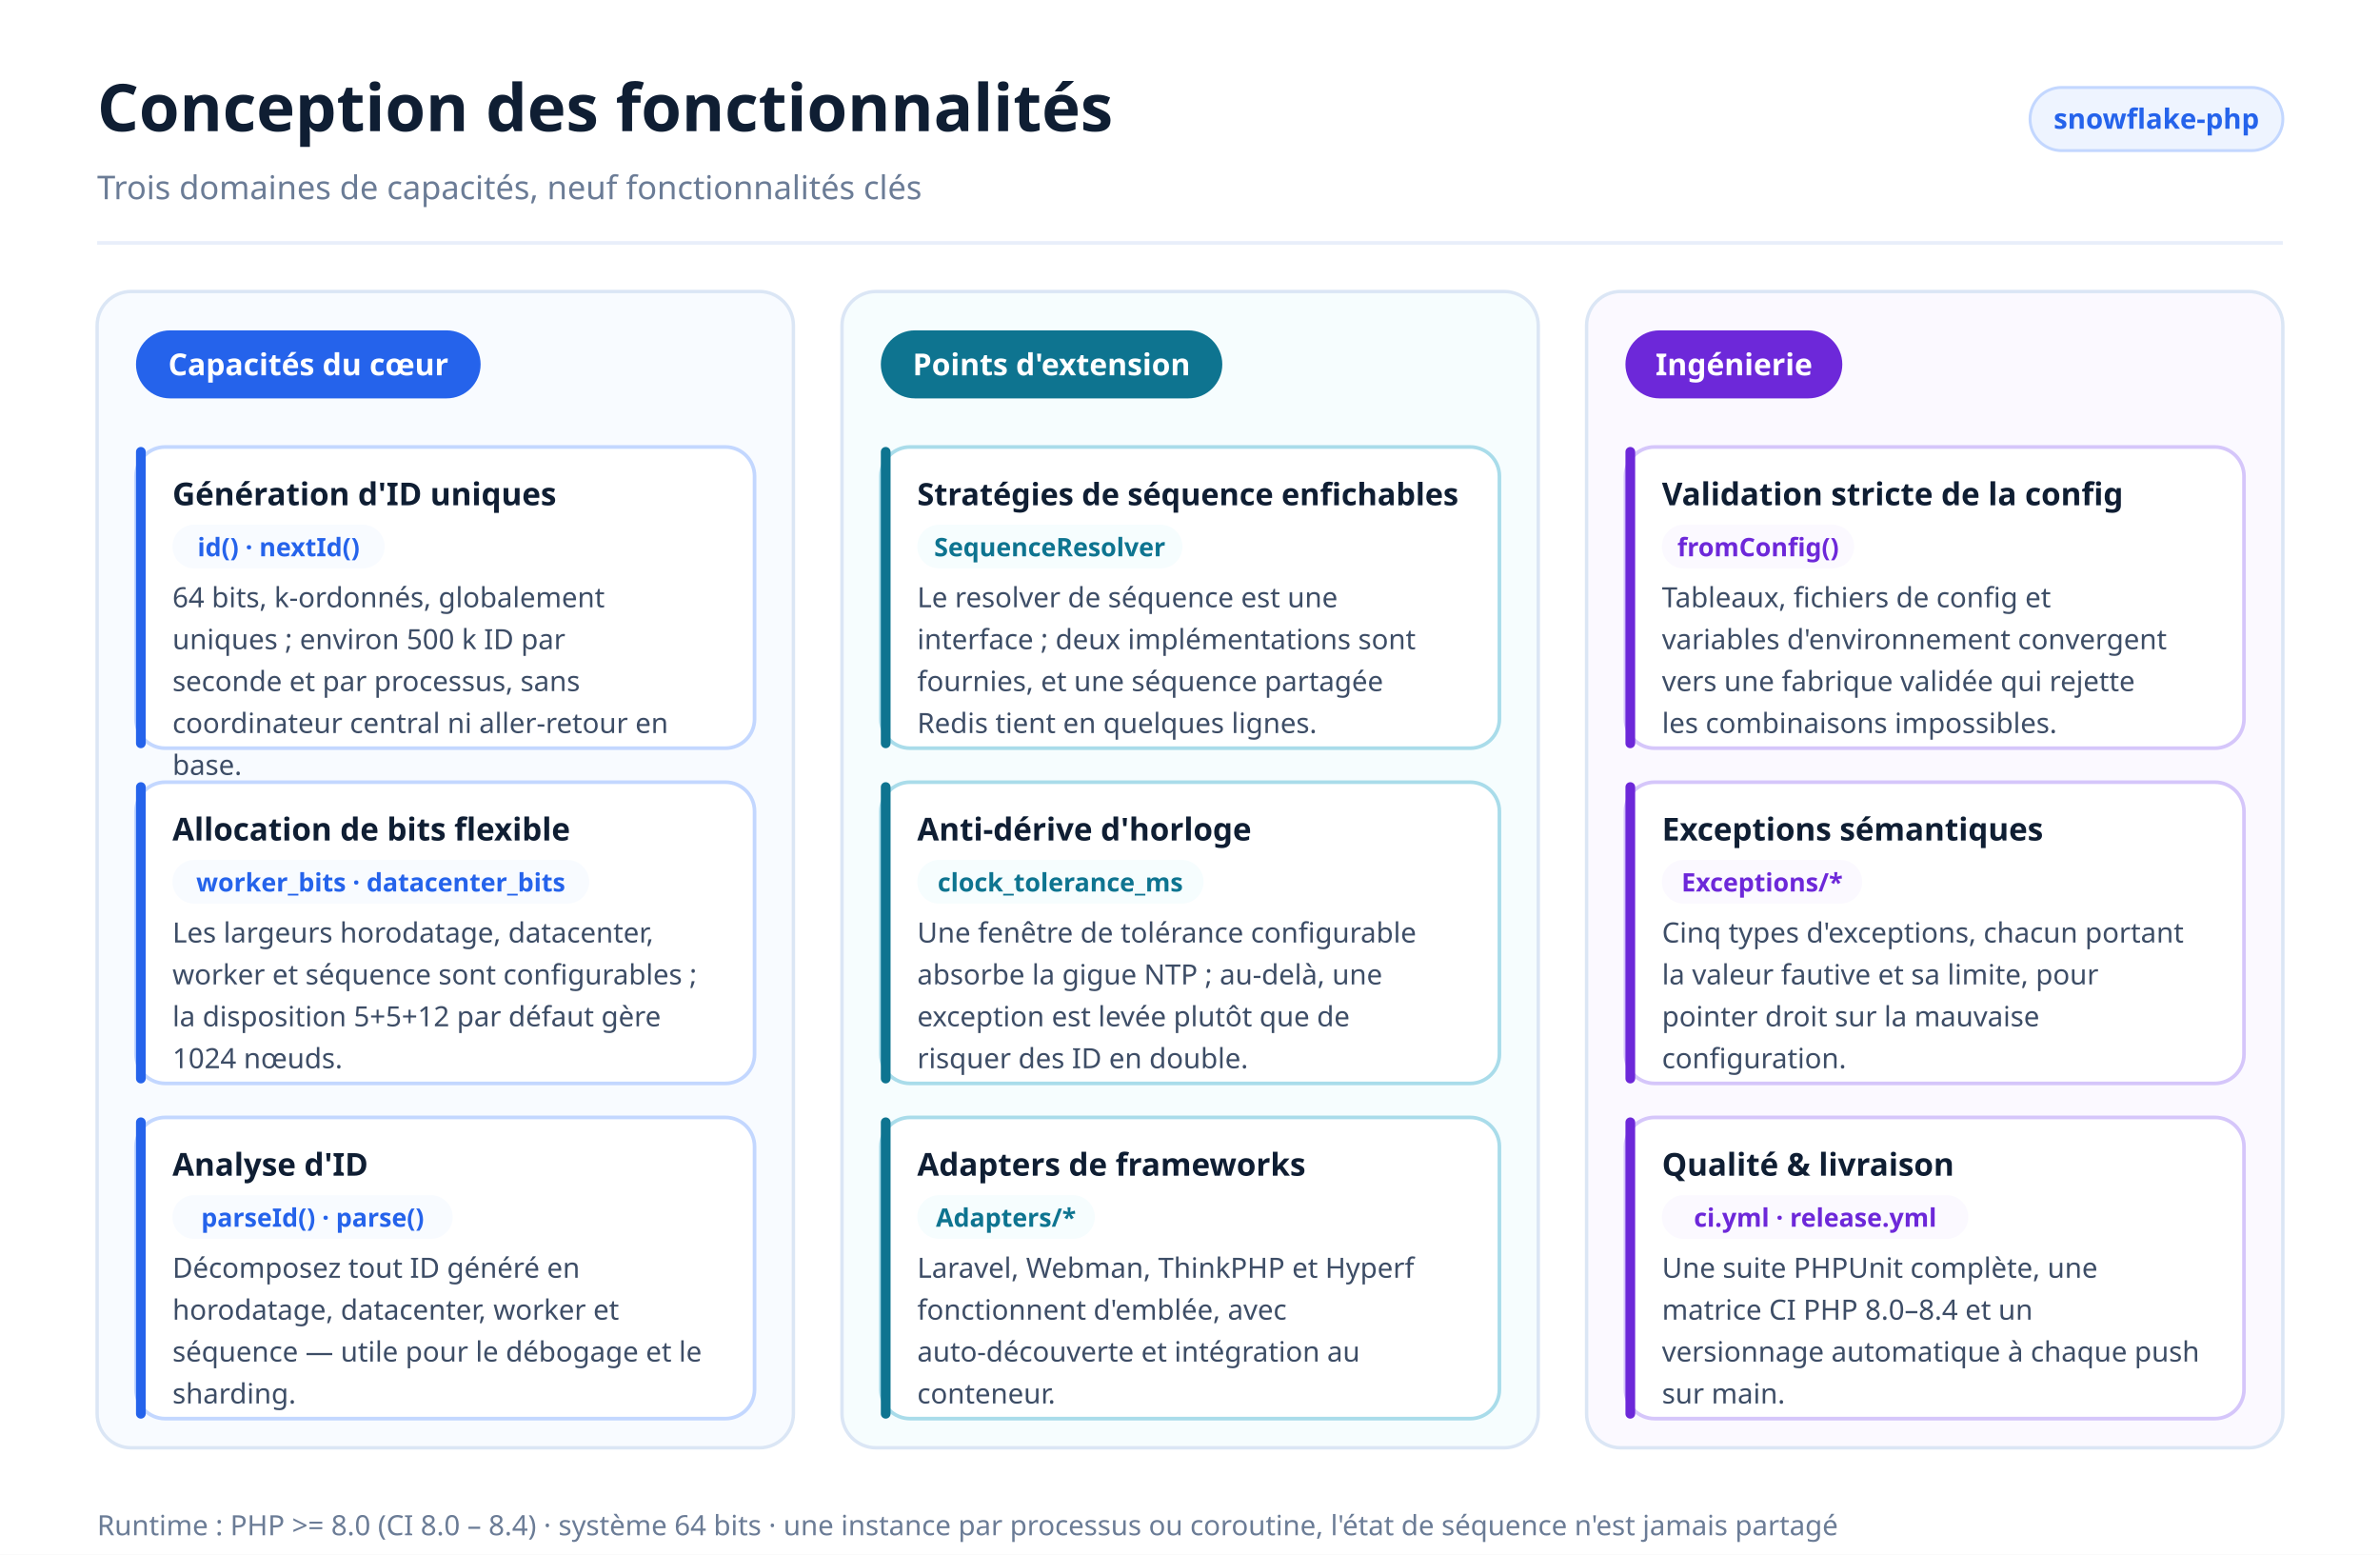
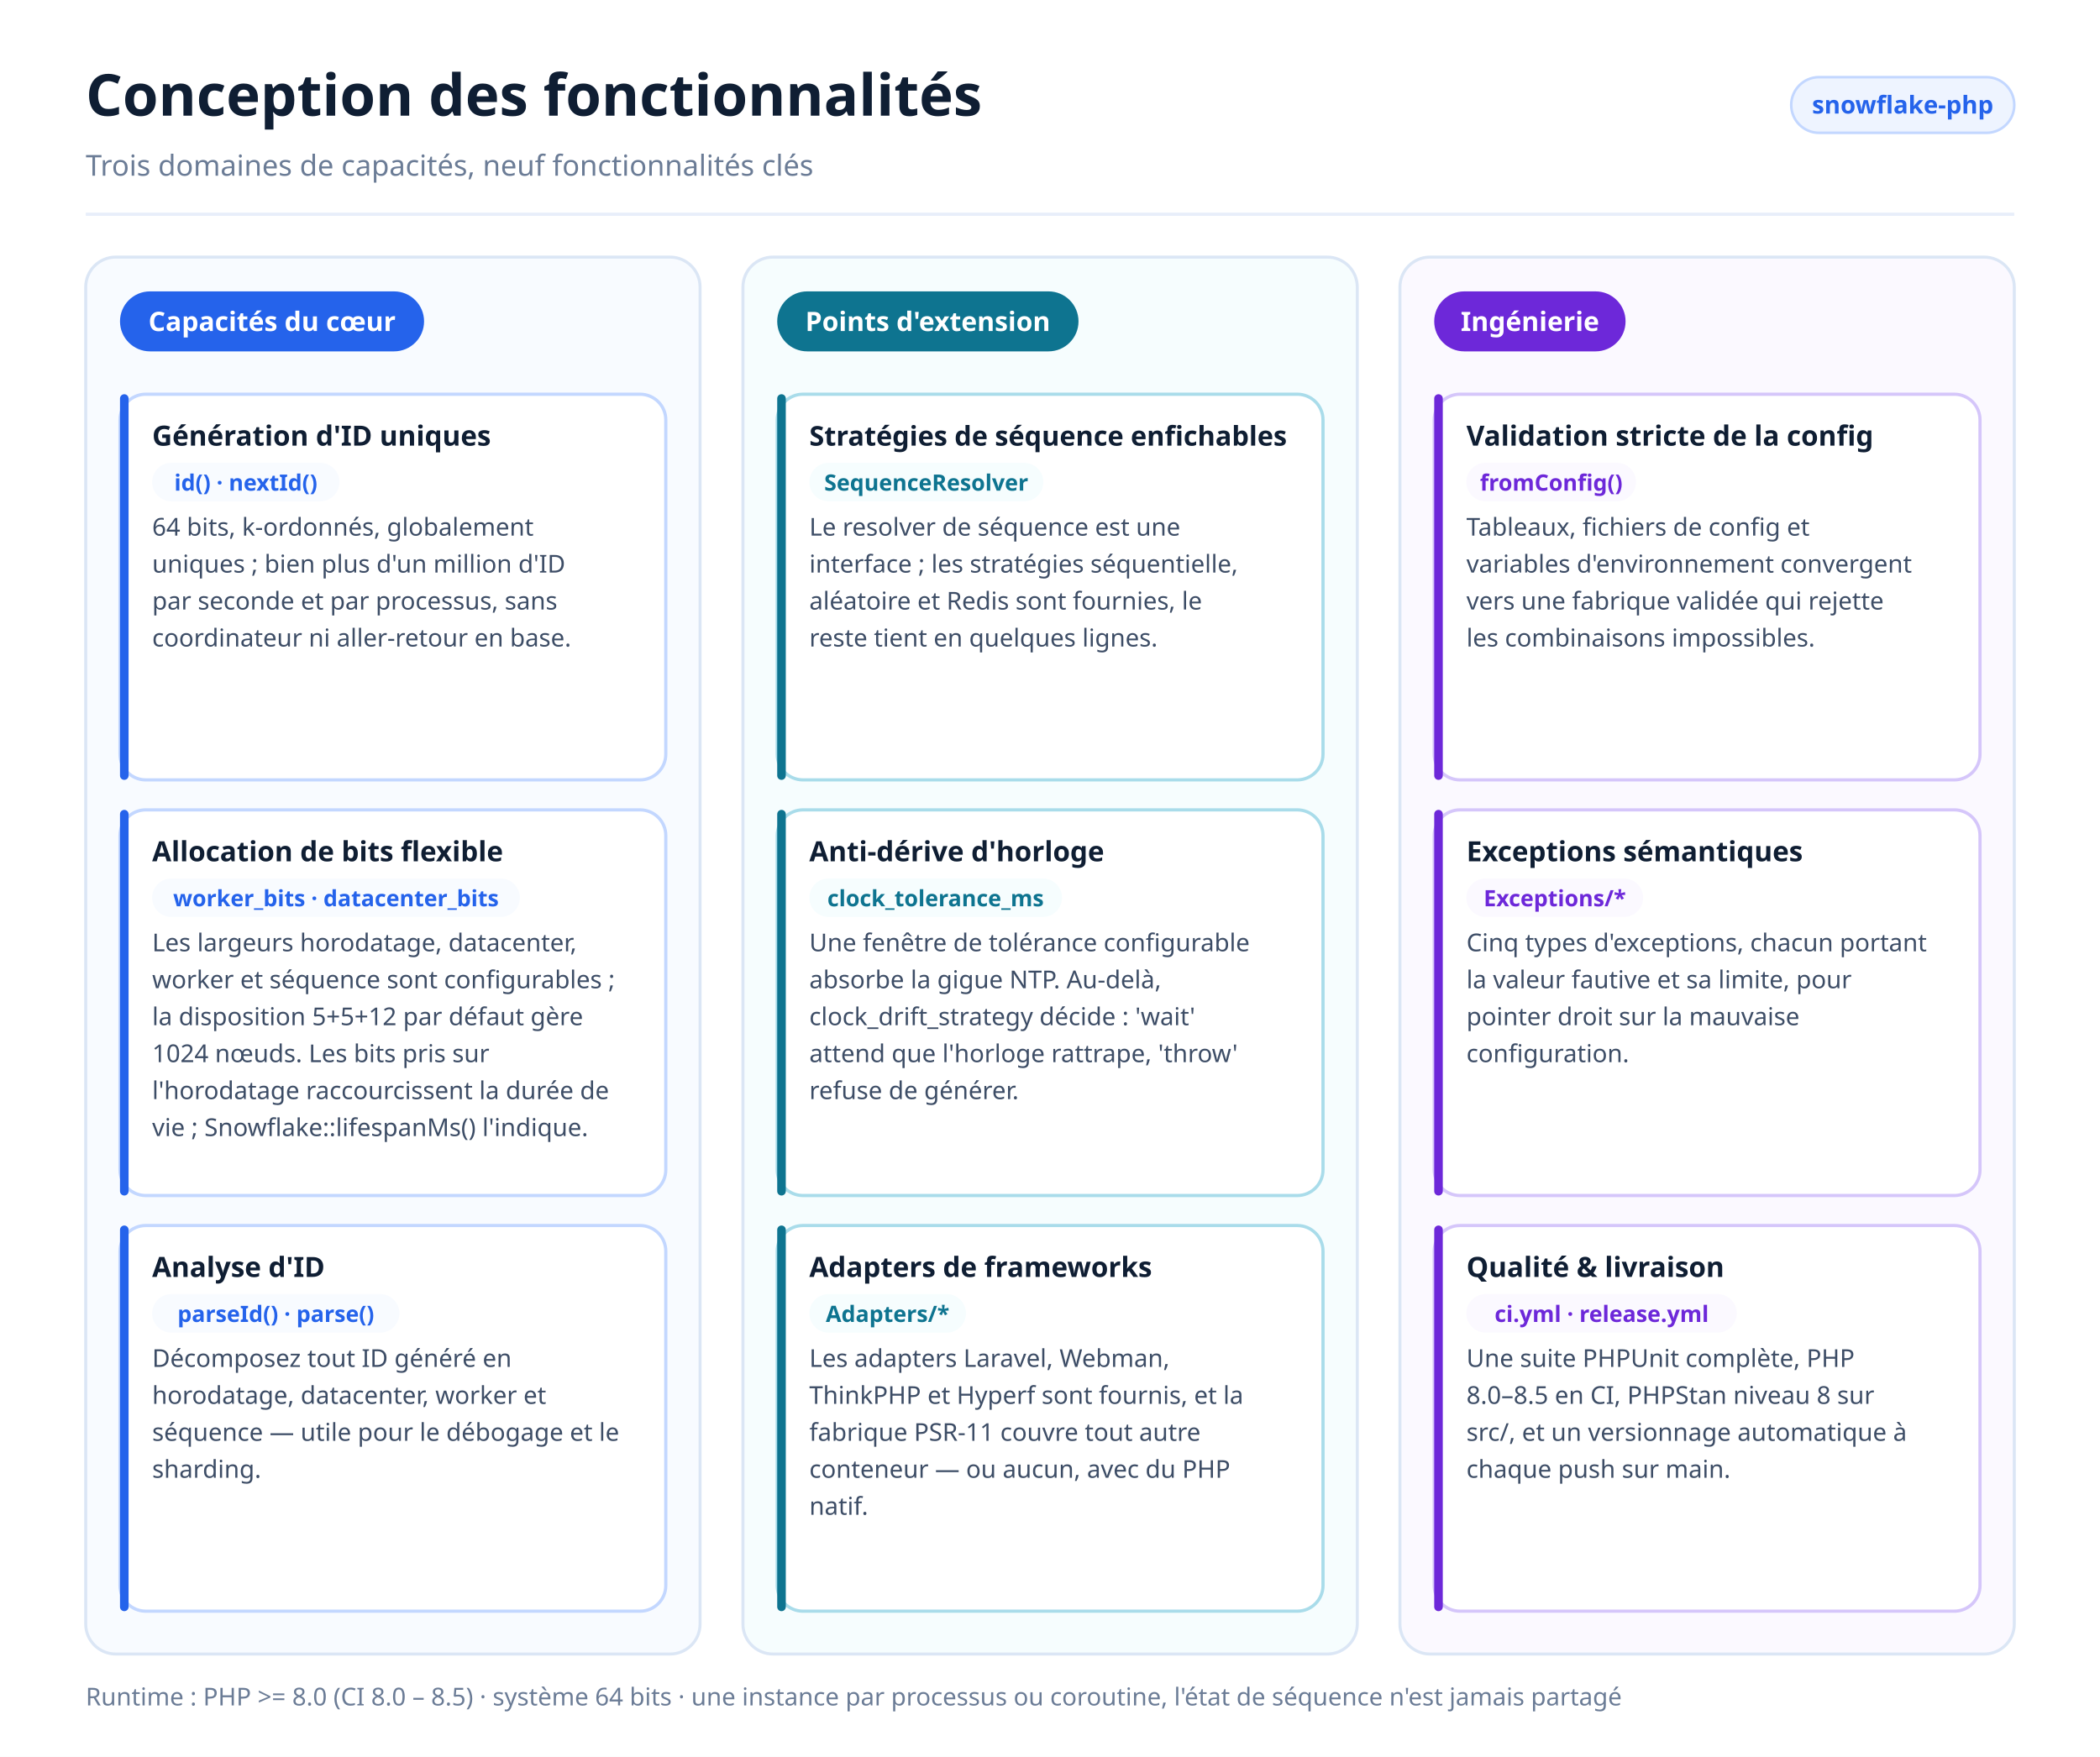
- <svg xmlns="http://www.w3.org/2000/svg" viewBox="0 0 980 640" width="980" height="640" role="img" font-family="-apple-system, BlinkMacSystemFont, 'Segoe UI', 'Noto Sans', 'PingFang SC', 'Hiragino Sans', 'Yu Gothic', 'Malgun Gothic', Roboto, 'Noto Sans CJK SC', 'Source Han Sans SC', 'Microsoft YaHei', 'Kohinoor Devanagari', 'Devanagari Sangam MN', 'Nirmala UI', 'Noto Sans Devanagari', 'Bangla MN', 'Bangla Sangam MN', 'Noto Sans Bengali', 'Geeza Pro', 'Noto Sans Arabic', Arial, sans-serif">
+ <svg xmlns="http://www.w3.org/2000/svg" viewBox="0 0 980 820" width="980" height="820" role="img" font-family="-apple-system, BlinkMacSystemFont, 'Segoe UI', 'Noto Sans', 'PingFang SC', 'Hiragino Sans', 'Yu Gothic', 'Malgun Gothic', Roboto, 'Noto Sans CJK SC', 'Source Han Sans SC', 'Microsoft YaHei', 'Kohinoor Devanagari', 'Devanagari Sangam MN', 'Nirmala UI', 'Noto Sans Devanagari', 'Bangla MN', 'Bangla Sangam MN', 'Noto Sans Bengali', 'Geeza Pro', 'Noto Sans Arabic', Arial, sans-serif">
  <defs>
</defs>
-   <rect width="980" height="640" fill="#ffffff" />
+   <rect width="980" height="820" fill="#ffffff" />
  <text x="40" y="54" font-size="27.0" fill="#0f1e33" font-weight="700">Conception des fonctionnalités</text>
  <text x="40" y="82" font-size="13.5" fill="#6b7c96" font-weight="400">Trois domaines de capacités, neuf fonctionnalités clés</text>
  <line x1="40.0" y1="100.0" x2="940.0" y2="100.0" stroke="#e8eefa" stroke-width="1.5" stroke-linecap="butt" />
  <rect x="835.9" y="36.0" width="104.1" height="26.0" rx="13" fill="#eef4ff" stroke="#c3d7ff" stroke-width="1.2" />
  <text x="887.937" y="53" font-size="11.5" fill="#2563eb" font-weight="600" text-anchor="middle">snowflake-php</text>
-   <rect x="40.0" y="120.0" width="286.7" height="476.0" rx="14" fill="#f8fbff" stroke="#dbe6f5" stroke-width="1.4" />
+   <rect x="40.0" y="120.0" width="286.7" height="652.0" rx="14" fill="#f8fbff" stroke="#dbe6f5" stroke-width="1.4" />
  <rect x="56.0" y="136.0" width="141.9" height="28.0" rx="14.0" fill="#2563eb" />
  <text x="126.963" y="154.5" font-size="12.5" fill="#fff" font-weight="600" text-anchor="middle">Capacités du cœur</text>
-   <rect x="56.0" y="184.0" width="254.7" height="124.0" rx="12" fill="#ffffff" stroke="#c3d7ff" stroke-width="1.5" />
-   <rect x="56.0" y="184.0" width="4.0" height="124.0" rx="2" fill="#2563eb" />
+   <rect x="56.0" y="184.0" width="254.7" height="180.0" rx="12" fill="#ffffff" stroke="#c3d7ff" stroke-width="1.5" />
+   <rect x="56.0" y="184.0" width="4.0" height="180.0" rx="2" fill="#2563eb" />
  <text x="71.0" y="208" font-size="13.0" fill="#0f1e33" font-weight="700">Génération d'ID uniques</text>
  <rect x="71.0" y="216.0" width="87.4" height="18.0" rx="9" fill="#f8fbff" />
  <text x="114.721" y="229" font-size="10.5" fill="#2563eb" font-weight="600" text-anchor="middle">id() · nextId()</text>
  <text x="71.0" y="250.0" font-size="11.5" fill="#3d4d66" font-weight="400">64 bits, k-ordonnés, globalement</text>
-   <text x="71.0" y="267.25" font-size="11.5" fill="#3d4d66" font-weight="400">uniques ; environ 500 k ID par</text>
-   <text x="71.0" y="284.5" font-size="11.5" fill="#3d4d66" font-weight="400">seconde et par processus, sans</text>
-   <text x="71.0" y="301.75" font-size="11.5" fill="#3d4d66" font-weight="400">coordinateur central ni aller-retour en</text>
-   <text x="71.0" y="319.0" font-size="11.5" fill="#3d4d66" font-weight="400">base.</text>
-   <rect x="56.0" y="322.0" width="254.7" height="124.0" rx="12" fill="#ffffff" stroke="#c3d7ff" stroke-width="1.5" />
-   <rect x="56.0" y="322.0" width="4.0" height="124.0" rx="2" fill="#2563eb" />
-   <text x="71.0" y="346" font-size="13.0" fill="#0f1e33" font-weight="700">Allocation de bits flexible</text>
-   <rect x="71.0" y="354.0" width="171.6" height="18.0" rx="9" fill="#f8fbff" />
-   <text x="156.781" y="367" font-size="10.5" fill="#2563eb" font-weight="600" text-anchor="middle">worker_bits · datacenter_bits</text>
-   <text x="71.0" y="388.0" font-size="11.5" fill="#3d4d66" font-weight="400">Les largeurs horodatage, datacenter,</text>
-   <text x="71.0" y="405.25" font-size="11.5" fill="#3d4d66" font-weight="400">worker et séquence sont configurables ;</text>
-   <text x="71.0" y="422.5" font-size="11.5" fill="#3d4d66" font-weight="400">la disposition 5+5+12 par défaut gère</text>
-   <text x="71.0" y="439.75" font-size="11.5" fill="#3d4d66" font-weight="400">1024 nœuds.</text>
-   <rect x="56.0" y="460.0" width="254.7" height="124.0" rx="12" fill="#ffffff" stroke="#c3d7ff" stroke-width="1.5" />
-   <rect x="56.0" y="460.0" width="4.0" height="124.0" rx="2" fill="#2563eb" />
-   <text x="71.0" y="484" font-size="13.0" fill="#0f1e33" font-weight="700">Analyse d'ID</text>
-   <rect x="71.0" y="492.0" width="115.4" height="18.0" rx="9" fill="#f8fbff" />
-   <text x="128.723" y="505" font-size="10.5" fill="#2563eb" font-weight="600" text-anchor="middle">parseId() · parse()</text>
-   <text x="71.0" y="526.0" font-size="11.5" fill="#3d4d66" font-weight="400">Décomposez tout ID généré en</text>
-   <text x="71.0" y="543.25" font-size="11.5" fill="#3d4d66" font-weight="400">horodatage, datacenter, worker et</text>
-   <text x="71.0" y="560.5" font-size="11.5" fill="#3d4d66" font-weight="400">séquence — utile pour le débogage et le</text>
-   <text x="71.0" y="577.75" font-size="11.5" fill="#3d4d66" font-weight="400">sharding.</text>
-   <rect x="346.7" y="120.0" width="286.7" height="476.0" rx="14" fill="#f6fdfe" stroke="#dbe6f5" stroke-width="1.4" />
+   <text x="71.0" y="267.25" font-size="11.5" fill="#3d4d66" font-weight="400">uniques ; bien plus d'un million d'ID</text>
+   <text x="71.0" y="284.5" font-size="11.5" fill="#3d4d66" font-weight="400">par seconde et par processus, sans</text>
+   <text x="71.0" y="301.75" font-size="11.5" fill="#3d4d66" font-weight="400">coordinateur ni aller-retour en base.</text>
+   <rect x="56.0" y="378.0" width="254.7" height="180.0" rx="12" fill="#ffffff" stroke="#c3d7ff" stroke-width="1.5" />
+   <rect x="56.0" y="378.0" width="4.0" height="180.0" rx="2" fill="#2563eb" />
+   <text x="71.0" y="402" font-size="13.0" fill="#0f1e33" font-weight="700">Allocation de bits flexible</text>
+   <rect x="71.0" y="410.0" width="171.6" height="18.0" rx="9" fill="#f8fbff" />
+   <text x="156.781" y="423" font-size="10.5" fill="#2563eb" font-weight="600" text-anchor="middle">worker_bits · datacenter_bits</text>
+   <text x="71.0" y="444.0" font-size="11.5" fill="#3d4d66" font-weight="400">Les largeurs horodatage, datacenter,</text>
+   <text x="71.0" y="461.25" font-size="11.5" fill="#3d4d66" font-weight="400">worker et séquence sont configurables ;</text>
+   <text x="71.0" y="478.5" font-size="11.5" fill="#3d4d66" font-weight="400">la disposition 5+5+12 par défaut gère</text>
+   <text x="71.0" y="495.75" font-size="11.5" fill="#3d4d66" font-weight="400">1024 nœuds. Les bits pris sur</text>
+   <text x="71.0" y="513.0" font-size="11.5" fill="#3d4d66" font-weight="400">l'horodatage raccourcissent la durée de</text>
+   <text x="71.0" y="530.25" font-size="11.5" fill="#3d4d66" font-weight="400">vie ; Snowflake::lifespanMs() l'indique.</text>
+   <rect x="56.0" y="572.0" width="254.7" height="180.0" rx="12" fill="#ffffff" stroke="#c3d7ff" stroke-width="1.5" />
+   <rect x="56.0" y="572.0" width="4.0" height="180.0" rx="2" fill="#2563eb" />
+   <text x="71.0" y="596" font-size="13.0" fill="#0f1e33" font-weight="700">Analyse d'ID</text>
+   <rect x="71.0" y="604.0" width="115.4" height="18.0" rx="9" fill="#f8fbff" />
+   <text x="128.723" y="617" font-size="10.5" fill="#2563eb" font-weight="600" text-anchor="middle">parseId() · parse()</text>
+   <text x="71.0" y="638.0" font-size="11.5" fill="#3d4d66" font-weight="400">Décomposez tout ID généré en</text>
+   <text x="71.0" y="655.25" font-size="11.5" fill="#3d4d66" font-weight="400">horodatage, datacenter, worker et</text>
+   <text x="71.0" y="672.5" font-size="11.5" fill="#3d4d66" font-weight="400">séquence — utile pour le débogage et le</text>
+   <text x="71.0" y="689.75" font-size="11.5" fill="#3d4d66" font-weight="400">sharding.</text>
+   <rect x="346.7" y="120.0" width="286.7" height="652.0" rx="14" fill="#f6fdfe" stroke="#dbe6f5" stroke-width="1.4" />
  <rect x="362.7" y="136.0" width="140.6" height="28.0" rx="14.0" fill="#0e7490" />
  <text x="432.973" y="154.5" font-size="12.5" fill="#fff" font-weight="600" text-anchor="middle">Points d'extension</text>
-   <rect x="362.7" y="184.0" width="254.7" height="124.0" rx="12" fill="#ffffff" stroke="#a9dcea" stroke-width="1.5" />
-   <rect x="362.7" y="184.0" width="4.0" height="124.0" rx="2" fill="#0e7490" />
+   <rect x="362.7" y="184.0" width="254.7" height="180.0" rx="12" fill="#ffffff" stroke="#a9dcea" stroke-width="1.5" />
+   <rect x="362.7" y="184.0" width="4.0" height="180.0" rx="2" fill="#0e7490" />
  <text x="377.667" y="208" font-size="12.7" fill="#0f1e33" font-weight="700">Stratégies de séquence enfichables</text>
  <rect x="377.7" y="216.0" width="109.2" height="18.0" rx="9" fill="#f6fdfe" />
  <text x="432.247" y="229" font-size="10.5" fill="#0e7490" font-weight="600" text-anchor="middle">SequenceResolver</text>
  <text x="377.667" y="250.0" font-size="11.5" fill="#3d4d66" font-weight="400">Le resolver de séquence est une</text>
-   <text x="377.667" y="267.25" font-size="11.5" fill="#3d4d66" font-weight="400">interface ; deux implémentations sont</text>
-   <text x="377.667" y="284.5" font-size="11.5" fill="#3d4d66" font-weight="400">fournies, et une séquence partagée</text>
-   <text x="377.667" y="301.75" font-size="11.5" fill="#3d4d66" font-weight="400">Redis tient en quelques lignes.</text>
-   <rect x="362.7" y="322.0" width="254.7" height="124.0" rx="12" fill="#ffffff" stroke="#a9dcea" stroke-width="1.5" />
-   <rect x="362.7" y="322.0" width="4.0" height="124.0" rx="2" fill="#0e7490" />
-   <text x="377.667" y="346" font-size="13.0" fill="#0f1e33" font-weight="700">Anti-dérive d'horloge</text>
-   <rect x="377.7" y="354.0" width="117.9" height="18.0" rx="9" fill="#f6fdfe" />
-   <text x="436.602" y="367" font-size="10.5" fill="#0e7490" font-weight="600" text-anchor="middle">clock_tolerance_ms</text>
-   <text x="377.667" y="388.0" font-size="11.5" fill="#3d4d66" font-weight="400">Une fenêtre de tolérance configurable</text>
-   <text x="377.667" y="405.25" font-size="11.5" fill="#3d4d66" font-weight="400">absorbe la gigue NTP ; au-delà, une</text>
-   <text x="377.667" y="422.5" font-size="11.5" fill="#3d4d66" font-weight="400">exception est levée plutôt que de</text>
-   <text x="377.667" y="439.75" font-size="11.5" fill="#3d4d66" font-weight="400">risquer des ID en double.</text>
-   <rect x="362.7" y="460.0" width="254.7" height="124.0" rx="12" fill="#ffffff" stroke="#a9dcea" stroke-width="1.5" />
-   <rect x="362.7" y="460.0" width="4.0" height="124.0" rx="2" fill="#0e7490" />
-   <text x="377.667" y="484" font-size="13.0" fill="#0f1e33" font-weight="700">Adapters de frameworks</text>
-   <rect x="377.7" y="492.0" width="73.1" height="18.0" rx="9" fill="#f6fdfe" />
-   <text x="414.221" y="505" font-size="10.5" fill="#0e7490" font-weight="600" text-anchor="middle">Adapters/*</text>
-   <text x="377.667" y="526.0" font-size="11.5" fill="#3d4d66" font-weight="400">Laravel, Webman, ThinkPHP et Hyperf</text>
-   <text x="377.667" y="543.25" font-size="11.5" fill="#3d4d66" font-weight="400">fonctionnent d'emblée, avec</text>
-   <text x="377.667" y="560.5" font-size="11.5" fill="#3d4d66" font-weight="400">auto-découverte et intégration au</text>
-   <text x="377.667" y="577.75" font-size="11.5" fill="#3d4d66" font-weight="400">conteneur.</text>
-   <rect x="653.3" y="120.0" width="286.7" height="476.0" rx="14" fill="#fbf9ff" stroke="#dbe6f5" stroke-width="1.4" />
+   <text x="377.667" y="267.25" font-size="11.5" fill="#3d4d66" font-weight="400">interface ; les stratégies séquentielle,</text>
+   <text x="377.667" y="284.5" font-size="11.5" fill="#3d4d66" font-weight="400">aléatoire et Redis sont fournies, le</text>
+   <text x="377.667" y="301.75" font-size="11.5" fill="#3d4d66" font-weight="400">reste tient en quelques lignes.</text>
+   <rect x="362.7" y="378.0" width="254.7" height="180.0" rx="12" fill="#ffffff" stroke="#a9dcea" stroke-width="1.5" />
+   <rect x="362.7" y="378.0" width="4.0" height="180.0" rx="2" fill="#0e7490" />
+   <text x="377.667" y="402" font-size="13.0" fill="#0f1e33" font-weight="700">Anti-dérive d'horloge</text>
+   <rect x="377.7" y="410.0" width="117.9" height="18.0" rx="9" fill="#f6fdfe" />
+   <text x="436.602" y="423" font-size="10.5" fill="#0e7490" font-weight="600" text-anchor="middle">clock_tolerance_ms</text>
+   <text x="377.667" y="444.0" font-size="11.5" fill="#3d4d66" font-weight="400">Une fenêtre de tolérance configurable</text>
+   <text x="377.667" y="461.25" font-size="11.5" fill="#3d4d66" font-weight="400">absorbe la gigue NTP. Au-delà,</text>
+   <text x="377.667" y="478.5" font-size="11.5" fill="#3d4d66" font-weight="400">clock_drift_strategy décide : 'wait'</text>
+   <text x="377.667" y="495.75" font-size="11.5" fill="#3d4d66" font-weight="400">attend que l'horloge rattrape, 'throw'</text>
+   <text x="377.667" y="513.0" font-size="11.5" fill="#3d4d66" font-weight="400">refuse de générer.</text>
+   <rect x="362.7" y="572.0" width="254.7" height="180.0" rx="12" fill="#ffffff" stroke="#a9dcea" stroke-width="1.5" />
+   <rect x="362.7" y="572.0" width="4.0" height="180.0" rx="2" fill="#0e7490" />
+   <text x="377.667" y="596" font-size="13.0" fill="#0f1e33" font-weight="700">Adapters de frameworks</text>
+   <rect x="377.7" y="604.0" width="73.1" height="18.0" rx="9" fill="#f6fdfe" />
+   <text x="414.221" y="617" font-size="10.5" fill="#0e7490" font-weight="600" text-anchor="middle">Adapters/*</text>
+   <text x="377.667" y="638.0" font-size="11.5" fill="#3d4d66" font-weight="400">Les adapters Laravel, Webman,</text>
+   <text x="377.667" y="655.25" font-size="11.5" fill="#3d4d66" font-weight="400">ThinkPHP et Hyperf sont fournis, et la</text>
+   <text x="377.667" y="672.5" font-size="11.5" fill="#3d4d66" font-weight="400">fabrique PSR-11 couvre tout autre</text>
+   <text x="377.667" y="689.75" font-size="11.5" fill="#3d4d66" font-weight="400">conteneur — ou aucun, avec du PHP</text>
+   <text x="377.667" y="707.0" font-size="11.5" fill="#3d4d66" font-weight="400">natif.</text>
+   <rect x="653.3" y="120.0" width="286.7" height="652.0" rx="14" fill="#fbf9ff" stroke="#dbe6f5" stroke-width="1.4" />
  <rect x="669.3" y="136.0" width="89.3" height="28.0" rx="14.0" fill="#6d28d9" />
  <text x="713.98" y="154.5" font-size="12.5" fill="#fff" font-weight="600" text-anchor="middle">Ingénierie</text>
-   <rect x="669.3" y="184.0" width="254.7" height="124.0" rx="12" fill="#ffffff" stroke="#d5c6fa" stroke-width="1.5" />
-   <rect x="669.3" y="184.0" width="4.0" height="124.0" rx="2" fill="#6d28d9" />
+   <rect x="669.3" y="184.0" width="254.7" height="180.0" rx="12" fill="#ffffff" stroke="#d5c6fa" stroke-width="1.5" />
+   <rect x="669.3" y="184.0" width="4.0" height="180.0" rx="2" fill="#6d28d9" />
  <text x="684.333" y="208" font-size="13.0" fill="#0f1e33" font-weight="700">Validation stricte de la config</text>
  <rect x="684.3" y="216.0" width="79.2" height="18.0" rx="9" fill="#fbf9ff" />
  <text x="723.92" y="229" font-size="10.5" fill="#6d28d9" font-weight="600" text-anchor="middle">fromConfig()</text>
  <text x="684.333" y="250.0" font-size="11.5" fill="#3d4d66" font-weight="400">Tableaux, fichiers de config et</text>
  <text x="684.333" y="267.25" font-size="11.5" fill="#3d4d66" font-weight="400">variables d'environnement convergent</text>
  <text x="684.333" y="284.5" font-size="11.5" fill="#3d4d66" font-weight="400">vers une fabrique validée qui rejette</text>
  <text x="684.333" y="301.75" font-size="11.5" fill="#3d4d66" font-weight="400">les combinaisons impossibles.</text>
-   <rect x="669.3" y="322.0" width="254.7" height="124.0" rx="12" fill="#ffffff" stroke="#d5c6fa" stroke-width="1.5" />
-   <rect x="669.3" y="322.0" width="4.0" height="124.0" rx="2" fill="#6d28d9" />
-   <text x="684.333" y="346" font-size="13.0" fill="#0f1e33" font-weight="700">Exceptions sémantiques</text>
-   <rect x="684.3" y="354.0" width="82.5" height="18.0" rx="9" fill="#fbf9ff" />
-   <text x="725.574" y="367" font-size="10.5" fill="#6d28d9" font-weight="600" text-anchor="middle">Exceptions/*</text>
-   <text x="684.333" y="388.0" font-size="11.5" fill="#3d4d66" font-weight="400">Cinq types d'exceptions, chacun portant</text>
-   <text x="684.333" y="405.25" font-size="11.5" fill="#3d4d66" font-weight="400">la valeur fautive et sa limite, pour</text>
-   <text x="684.333" y="422.5" font-size="11.5" fill="#3d4d66" font-weight="400">pointer droit sur la mauvaise</text>
-   <text x="684.333" y="439.75" font-size="11.5" fill="#3d4d66" font-weight="400">configuration.</text>
-   <rect x="669.3" y="460.0" width="254.7" height="124.0" rx="12" fill="#ffffff" stroke="#d5c6fa" stroke-width="1.5" />
-   <rect x="669.3" y="460.0" width="4.0" height="124.0" rx="2" fill="#6d28d9" />
-   <text x="684.333" y="484" font-size="13.0" fill="#0f1e33" font-weight="700">Qualité &amp; livraison</text>
-   <rect x="684.3" y="492.0" width="126.2" height="18.0" rx="9" fill="#fbf9ff" />
-   <text x="747.458" y="505" font-size="10.5" fill="#6d28d9" font-weight="600" text-anchor="middle">ci.yml · release.yml</text>
-   <text x="684.333" y="526.0" font-size="11.5" fill="#3d4d66" font-weight="400">Une suite PHPUnit complète, une</text>
-   <text x="684.333" y="543.25" font-size="11.5" fill="#3d4d66" font-weight="400">matrice CI PHP 8.0–8.4 et un</text>
-   <text x="684.333" y="560.5" font-size="11.5" fill="#3d4d66" font-weight="400">versionnage automatique à chaque push</text>
-   <text x="684.333" y="577.75" font-size="11.5" fill="#3d4d66" font-weight="400">sur main.</text>
-   <text x="40" y="632" font-size="11.5" fill="#6b7c96" font-weight="400">Runtime : PHP &gt;= 8.0 (CI 8.0 – 8.4) · système 64 bits · une instance par processus ou coroutine, l'état de séquence n'est jamais partagé</text>
+   <rect x="669.3" y="378.0" width="254.7" height="180.0" rx="12" fill="#ffffff" stroke="#d5c6fa" stroke-width="1.5" />
+   <rect x="669.3" y="378.0" width="4.0" height="180.0" rx="2" fill="#6d28d9" />
+   <text x="684.333" y="402" font-size="13.0" fill="#0f1e33" font-weight="700">Exceptions sémantiques</text>
+   <rect x="684.3" y="410.0" width="82.5" height="18.0" rx="9" fill="#fbf9ff" />
+   <text x="725.574" y="423" font-size="10.5" fill="#6d28d9" font-weight="600" text-anchor="middle">Exceptions/*</text>
+   <text x="684.333" y="444.0" font-size="11.5" fill="#3d4d66" font-weight="400">Cinq types d'exceptions, chacun portant</text>
+   <text x="684.333" y="461.25" font-size="11.5" fill="#3d4d66" font-weight="400">la valeur fautive et sa limite, pour</text>
+   <text x="684.333" y="478.5" font-size="11.5" fill="#3d4d66" font-weight="400">pointer droit sur la mauvaise</text>
+   <text x="684.333" y="495.75" font-size="11.5" fill="#3d4d66" font-weight="400">configuration.</text>
+   <rect x="669.3" y="572.0" width="254.7" height="180.0" rx="12" fill="#ffffff" stroke="#d5c6fa" stroke-width="1.5" />
+   <rect x="669.3" y="572.0" width="4.0" height="180.0" rx="2" fill="#6d28d9" />
+   <text x="684.333" y="596" font-size="13.0" fill="#0f1e33" font-weight="700">Qualité &amp; livraison</text>
+   <rect x="684.3" y="604.0" width="126.2" height="18.0" rx="9" fill="#fbf9ff" />
+   <text x="747.458" y="617" font-size="10.5" fill="#6d28d9" font-weight="600" text-anchor="middle">ci.yml · release.yml</text>
+   <text x="684.333" y="638.0" font-size="11.5" fill="#3d4d66" font-weight="400">Une suite PHPUnit complète, PHP</text>
+   <text x="684.333" y="655.25" font-size="11.5" fill="#3d4d66" font-weight="400">8.0–8.5 en CI, PHPStan niveau 8 sur</text>
+   <text x="684.333" y="672.5" font-size="11.5" fill="#3d4d66" font-weight="400">src/, et un versionnage automatique à</text>
+   <text x="684.333" y="689.75" font-size="11.5" fill="#3d4d66" font-weight="400">chaque push sur main.</text>
+   <text x="40" y="796" font-size="11.5" fill="#6b7c96" font-weight="400">Runtime : PHP &gt;= 8.0 (CI 8.0 – 8.5) · système 64 bits · une instance par processus ou coroutine, l'état de séquence n'est jamais partagé</text>
</svg>
